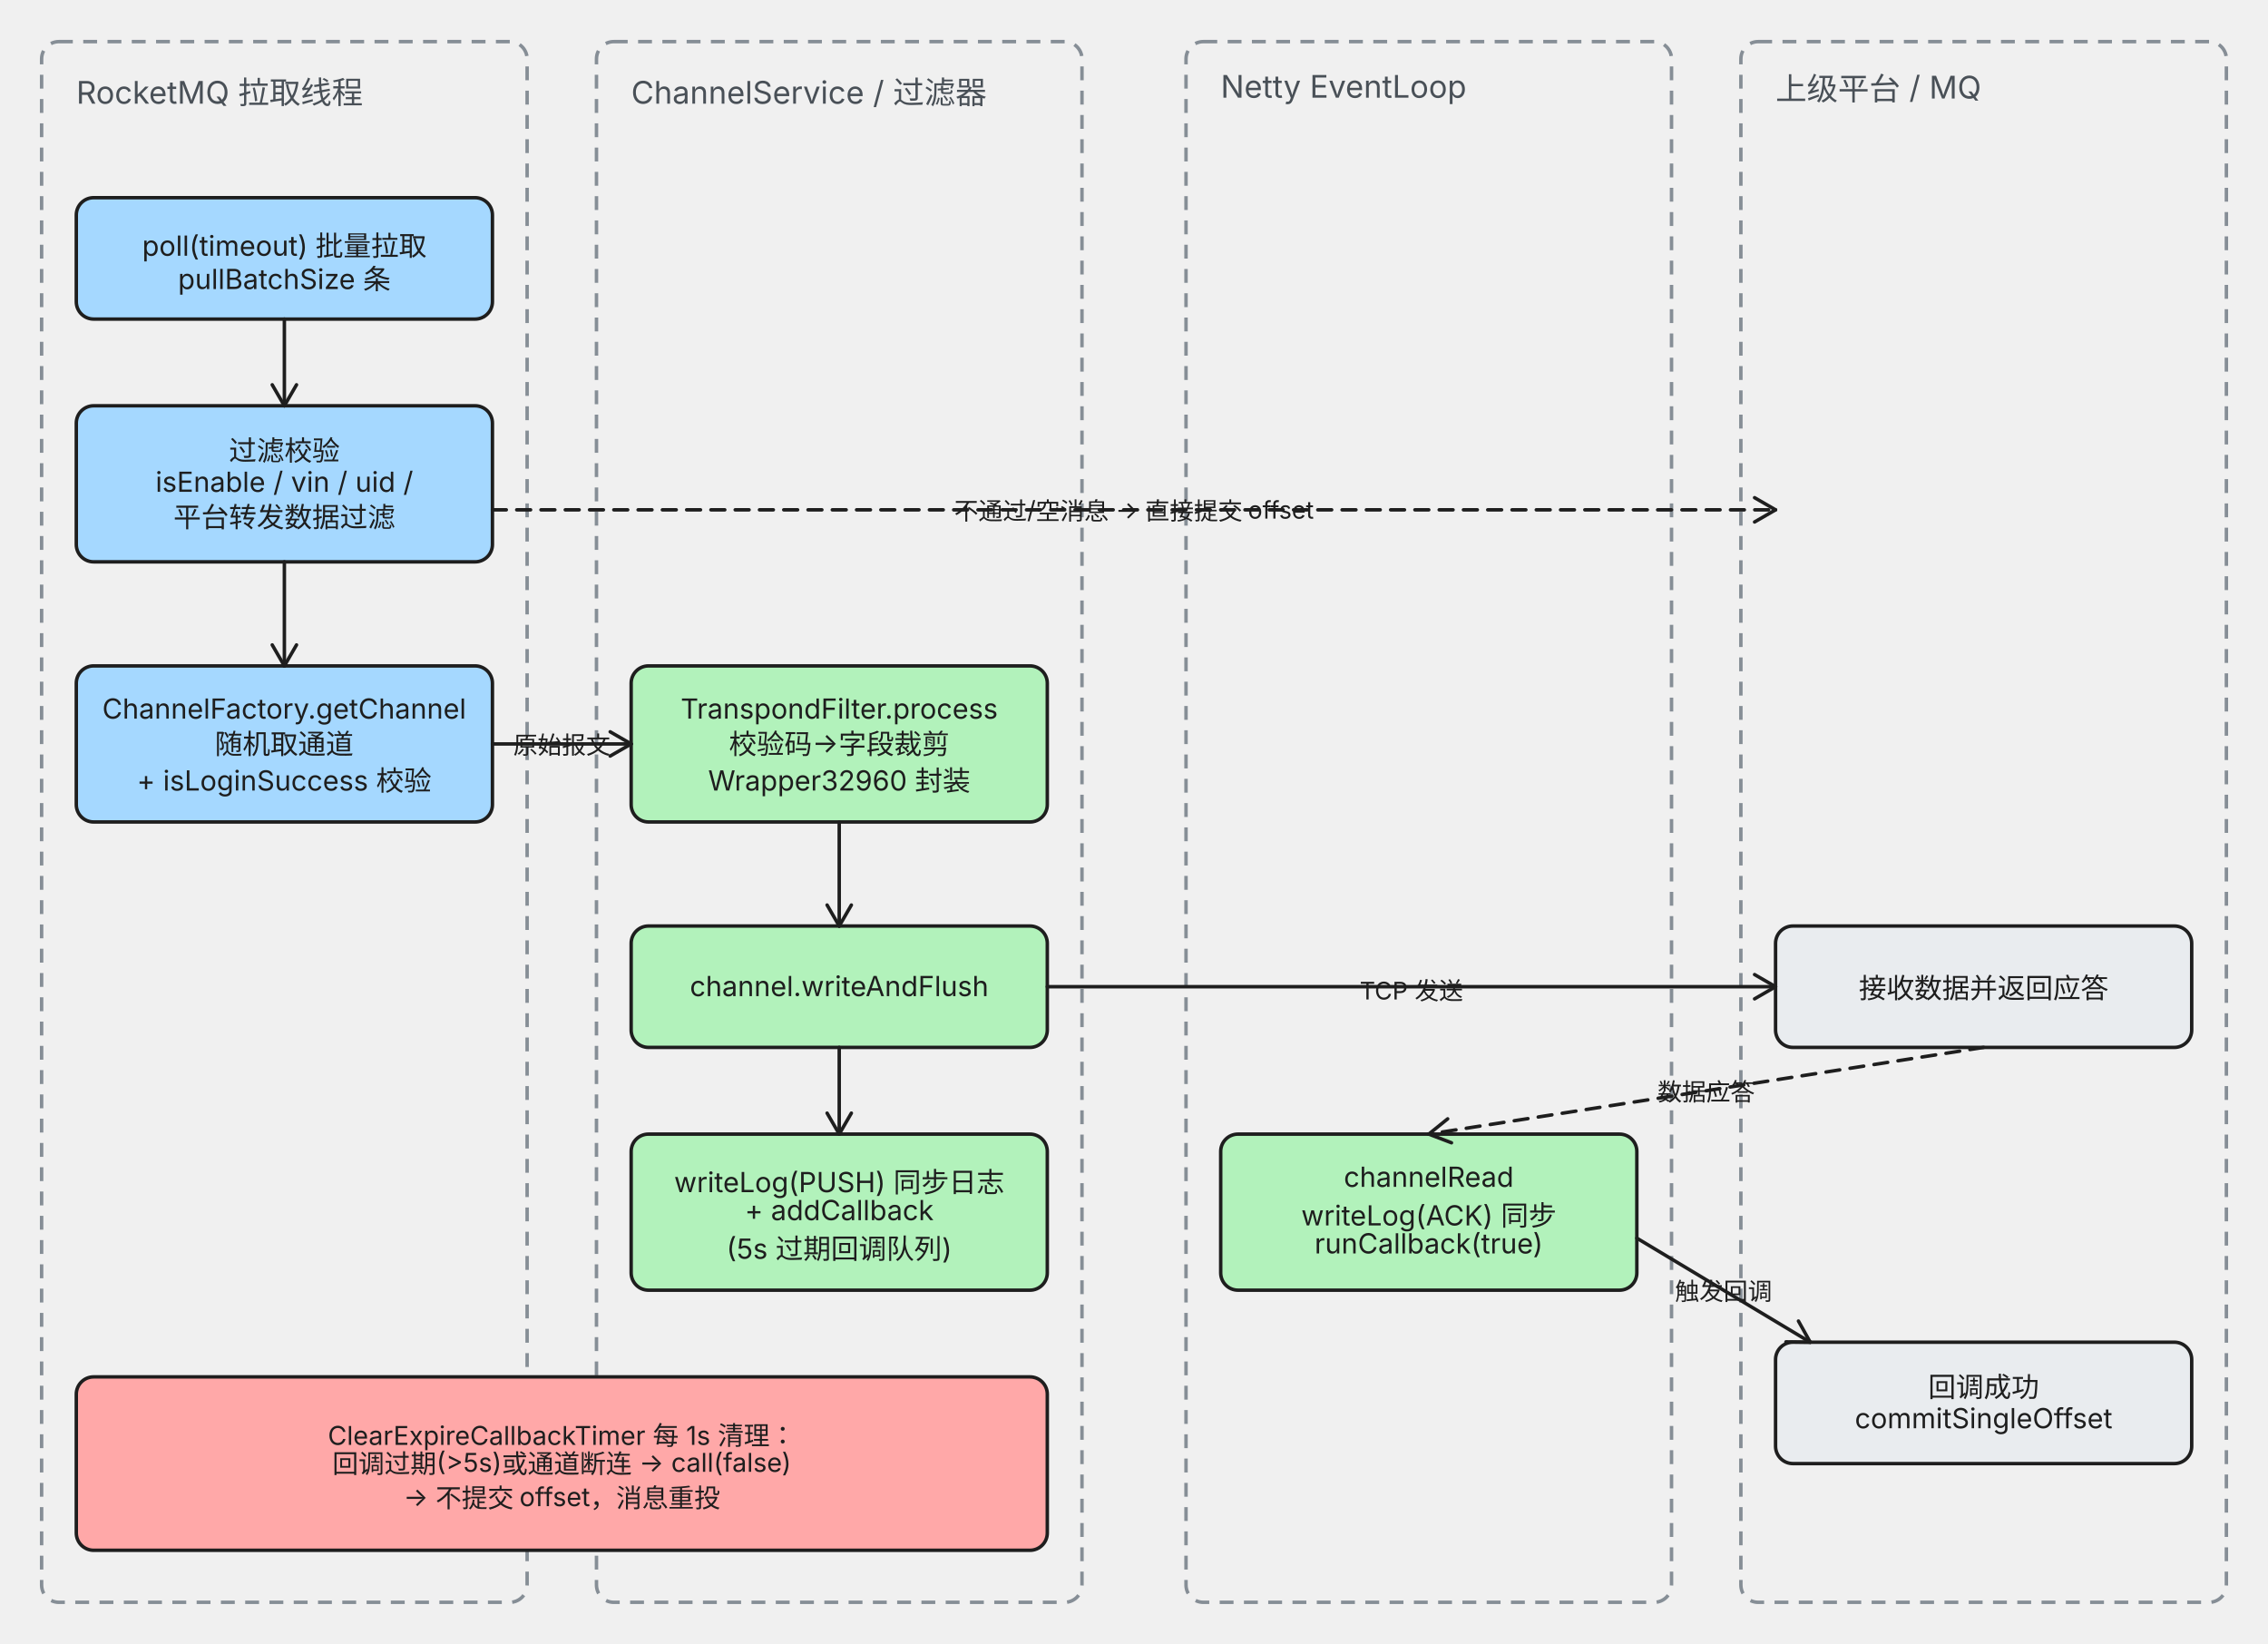
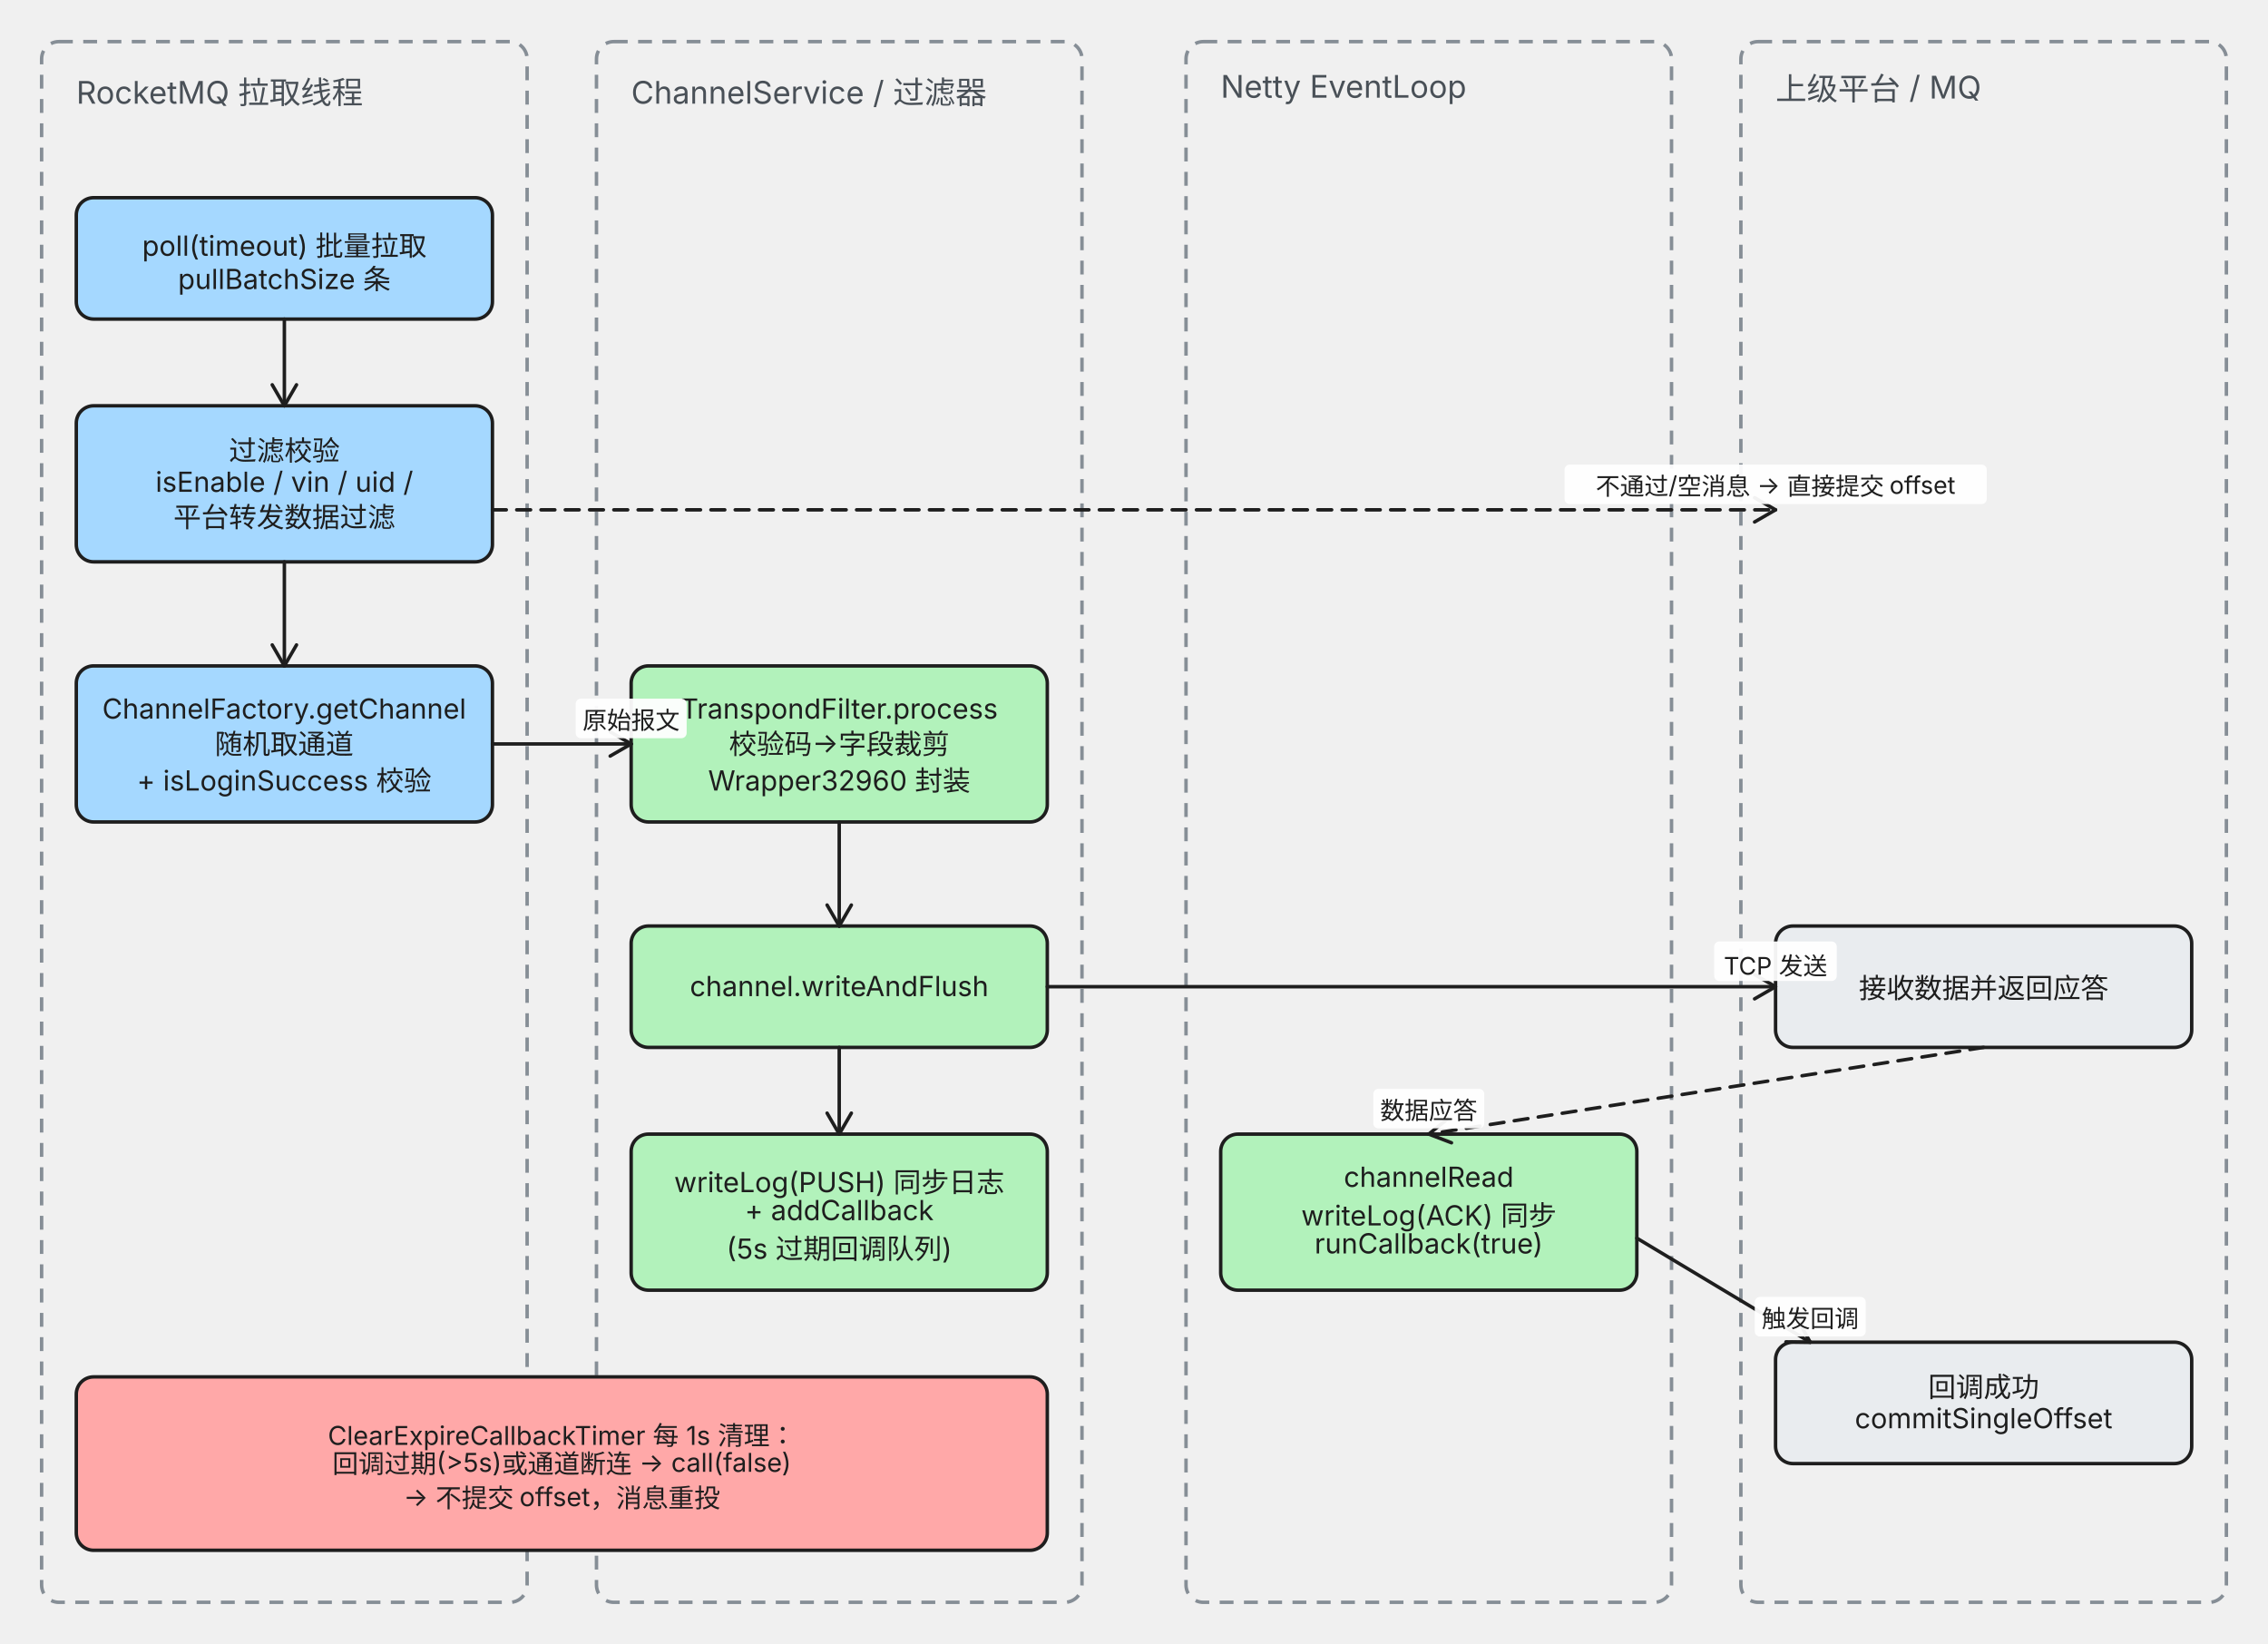
<svg xmlns="http://www.w3.org/2000/svg" viewBox="16.0 36.0 1308.0 948.0" width="100%" style="max-width:1308px;background:#ffffff;border-radius:8px">
  <style>
text{font-family:-apple-system,'PingFang SC','Microsoft YaHei','Segoe UI',sans-serif}
</style>
  <rect x="40.0" y="60.0" width="280.0" height="900.0" rx="10" fill="transparent" stroke="#868e96" stroke-width="2.0" stroke-dasharray="8,6" />
  <rect x="360.0" y="60.0" width="280.0" height="900.0" rx="10" fill="transparent" stroke="#868e96" stroke-width="2.0" stroke-dasharray="8,6" />
  <rect x="700.0" y="60.0" width="280.0" height="900.0" rx="10" fill="transparent" stroke="#868e96" stroke-width="2.0" stroke-dasharray="8,6" />
  <rect x="1020.0" y="60.0" width="280.0" height="900.0" rx="10" fill="transparent" stroke="#868e96" stroke-width="2.0" stroke-dasharray="8,6" />
  <rect x="60.0" y="150.0" width="240.0" height="70.0" rx="10" fill="#a5d8ff" stroke="#1e1e1e" stroke-width="2.0" />
  <rect x="60.0" y="270.0" width="240.0" height="90.0" rx="10" fill="#a5d8ff" stroke="#1e1e1e" stroke-width="2.0" />
  <rect x="60.0" y="420.0" width="240.0" height="90.0" rx="10" fill="#a5d8ff" stroke="#1e1e1e" stroke-width="2.0" />
  <rect x="380.0" y="420.0" width="240.0" height="90.0" rx="10" fill="#b2f2bb" stroke="#1e1e1e" stroke-width="2.0" />
  <rect x="380.0" y="570.0" width="240.0" height="70.0" rx="10" fill="#b2f2bb" stroke="#1e1e1e" stroke-width="2.0" />
  <rect x="380.0" y="690.0" width="240.0" height="90.0" rx="10" fill="#b2f2bb" stroke="#1e1e1e" stroke-width="2.0" />
  <rect x="1040.0" y="570.0" width="240.0" height="70.0" rx="10" fill="#e9ecef" stroke="#1e1e1e" stroke-width="2.0" />
  <rect x="720.0" y="690.0" width="240.0" height="90.0" rx="10" fill="#b2f2bb" stroke="#1e1e1e" stroke-width="2.0" />
  <rect x="1040.0" y="810.0" width="240.0" height="70.0" rx="10" fill="#e9ecef" stroke="#1e1e1e" stroke-width="2.0" />
  <rect x="60.0" y="830.0" width="560.0" height="100.0" rx="10" fill="#ffa8a8" stroke="#1e1e1e" stroke-width="2.0" />
  <polyline points="180.0,220.0 180.0,270.0" fill="none" stroke="#1e1e1e" stroke-width="2.0" stroke-linejoin="round" stroke-linecap="round" />
  <line x1="180.0" y1="270.0" x2="173.0" y2="257.9" stroke="#1e1e1e" stroke-width="2.0" stroke-linecap="round" />
  <line x1="180.0" y1="270.0" x2="187.0" y2="257.9" stroke="#1e1e1e" stroke-width="2.0" stroke-linecap="round" />
  <polyline points="300.0,330.0 1040.0,330.0" fill="none" stroke="#1e1e1e" stroke-width="2.0" stroke-linejoin="round" stroke-linecap="round" stroke-dasharray="8,6" />
  <line x1="1040.0" y1="330.0" x2="1027.9" y2="337.0" stroke="#1e1e1e" stroke-width="2.0" stroke-linecap="round" />
  <line x1="1040.0" y1="330.0" x2="1027.9" y2="323.0" stroke="#1e1e1e" stroke-width="2.0" stroke-linecap="round" />
  <polyline points="180.0,360.0 180.0,420.0" fill="none" stroke="#1e1e1e" stroke-width="2.0" stroke-linejoin="round" stroke-linecap="round" />
  <line x1="180.0" y1="420.0" x2="173.0" y2="407.9" stroke="#1e1e1e" stroke-width="2.0" stroke-linecap="round" />
  <line x1="180.0" y1="420.0" x2="187.0" y2="407.9" stroke="#1e1e1e" stroke-width="2.0" stroke-linecap="round" />
  <polyline points="300.0,465.0 380.0,465.0" fill="none" stroke="#1e1e1e" stroke-width="2.0" stroke-linejoin="round" stroke-linecap="round" />
  <line x1="380.0" y1="465.0" x2="367.9" y2="472.0" stroke="#1e1e1e" stroke-width="2.0" stroke-linecap="round" />
  <line x1="380.0" y1="465.0" x2="367.9" y2="458.0" stroke="#1e1e1e" stroke-width="2.0" stroke-linecap="round" />
  <polyline points="500.0,510.0 500.0,570.0" fill="none" stroke="#1e1e1e" stroke-width="2.0" stroke-linejoin="round" stroke-linecap="round" />
  <line x1="500.0" y1="570.0" x2="493.0" y2="557.9" stroke="#1e1e1e" stroke-width="2.0" stroke-linecap="round" />
  <line x1="500.0" y1="570.0" x2="507.0" y2="557.9" stroke="#1e1e1e" stroke-width="2.0" stroke-linecap="round" />
  <polyline points="620.0,605.0 1040.0,605.0" fill="none" stroke="#1e1e1e" stroke-width="2.0" stroke-linejoin="round" stroke-linecap="round" />
  <line x1="1040.0" y1="605.0" x2="1027.9" y2="612.0" stroke="#1e1e1e" stroke-width="2.0" stroke-linecap="round" />
  <line x1="1040.0" y1="605.0" x2="1027.9" y2="598.0" stroke="#1e1e1e" stroke-width="2.0" stroke-linecap="round" />
  <polyline points="500.0,640.0 500.0,690.0" fill="none" stroke="#1e1e1e" stroke-width="2.0" stroke-linejoin="round" stroke-linecap="round" />
  <line x1="500.0" y1="690.0" x2="493.0" y2="677.9" stroke="#1e1e1e" stroke-width="2.0" stroke-linecap="round" />
  <line x1="500.0" y1="690.0" x2="507.0" y2="677.9" stroke="#1e1e1e" stroke-width="2.0" stroke-linecap="round" />
  <polyline points="1160.0,640.0 840.0,690.0" fill="none" stroke="#1e1e1e" stroke-width="2.0" stroke-linejoin="round" stroke-linecap="round" stroke-dasharray="8,6" />
  <line x1="840.0" y1="690.0" x2="850.9" y2="681.2" stroke="#1e1e1e" stroke-width="2.0" stroke-linecap="round" />
  <line x1="840.0" y1="690.0" x2="853.1" y2="695.0" stroke="#1e1e1e" stroke-width="2.0" stroke-linecap="round" />
  <polyline points="960.0,750.0 1060.0,810.0" fill="none" stroke="#1e1e1e" stroke-width="2.0" stroke-linejoin="round" stroke-linecap="round" />
  <line x1="1060.0" y1="810.0" x2="1046.0" y2="809.8" stroke="#1e1e1e" stroke-width="2.0" stroke-linecap="round" />
  <line x1="1060.0" y1="810.0" x2="1053.2" y2="797.8" stroke="#1e1e1e" stroke-width="2.0" stroke-linecap="round" />
  <text x="60.0" y="85.8" font-size="18.0" fill="#495057" text-anchor="start" dominant-baseline="central" xml:space="preserve">RocketMQ 拉取线程</text>
  <text x="380.0" y="85.8" font-size="18.0" fill="#495057" text-anchor="start" dominant-baseline="central" xml:space="preserve">ChannelService / 过滤器</text>
  <text x="720.0" y="85.8" font-size="18.0" fill="#495057" text-anchor="start" dominant-baseline="central" xml:space="preserve">Netty EventLoop</text>
  <text x="1040.0" y="85.8" font-size="18.0" fill="#495057" text-anchor="start" dominant-baseline="central" xml:space="preserve">上级平台 / MQ</text>
  <text x="180.0" y="174.6" font-size="16.0" fill="#1e1e1e" text-anchor="middle" dominant-baseline="central" xml:space="preserve">poll(timeout) 批量拉取</text>
  <text x="180.0" y="193.8" font-size="16.0" fill="#1e1e1e" text-anchor="middle" dominant-baseline="central" xml:space="preserve">pullBatchSize 条</text>
  <text x="180.0" y="294.6" font-size="16.0" fill="#1e1e1e" text-anchor="middle" dominant-baseline="central" xml:space="preserve">过滤校验</text>
  <text x="180.0" y="313.8" font-size="16.0" fill="#1e1e1e" text-anchor="middle" dominant-baseline="central" xml:space="preserve">isEnable / vin / uid /</text>
  <text x="180.0" y="333.0" font-size="16.0" fill="#1e1e1e" text-anchor="middle" dominant-baseline="central" xml:space="preserve">平台转发数据过滤</text>
  <text x="179.9" y="444.6" font-size="16.0" fill="#1e1e1e" text-anchor="middle" dominant-baseline="central" xml:space="preserve">ChannelFactory.getChannel</text>
  <text x="179.9" y="463.8" font-size="16.0" fill="#1e1e1e" text-anchor="middle" dominant-baseline="central" xml:space="preserve">随机取通道</text>
  <text x="179.9" y="483.0" font-size="16.0" fill="#1e1e1e" text-anchor="middle" dominant-baseline="central" xml:space="preserve">+ isLoginSuccess 校验</text>
  <text x="500.0" y="444.6" font-size="16.0" fill="#1e1e1e" text-anchor="middle" dominant-baseline="central" xml:space="preserve">TranspondFilter.process</text>
  <text x="500.0" y="463.8" font-size="16.0" fill="#1e1e1e" text-anchor="middle" dominant-baseline="central" xml:space="preserve">校验码→字段裁剪</text>
  <text x="500.0" y="483.0" font-size="16.0" fill="#1e1e1e" text-anchor="middle" dominant-baseline="central" xml:space="preserve">Wrapper32960 封装</text>
  <text x="500.0" y="604.6" font-size="16.0" fill="#1e1e1e" text-anchor="middle" dominant-baseline="central" xml:space="preserve">channel.writeAndFlush</text>
  <text x="500.0" y="714.6" font-size="16.0" fill="#1e1e1e" text-anchor="middle" dominant-baseline="central" xml:space="preserve">writeLog(PUSH) 同步日志</text>
  <text x="500.0" y="733.8" font-size="16.0" fill="#1e1e1e" text-anchor="middle" dominant-baseline="central" xml:space="preserve">+ addCallback</text>
  <text x="500.0" y="753.0" font-size="16.0" fill="#1e1e1e" text-anchor="middle" dominant-baseline="central" xml:space="preserve">(5s 过期回调队列)</text>
  <text x="1160.0" y="604.6" font-size="16.0" fill="#1e1e1e" text-anchor="middle" dominant-baseline="central" xml:space="preserve">接收数据并返回应答</text>
  <text x="840.0" y="714.6" font-size="16.0" fill="#1e1e1e" text-anchor="middle" dominant-baseline="central" xml:space="preserve">channelRead</text>
  <text x="840.0" y="733.8" font-size="16.0" fill="#1e1e1e" text-anchor="middle" dominant-baseline="central" xml:space="preserve">writeLog(ACK) 同步</text>
  <text x="840.0" y="753.0" font-size="16.0" fill="#1e1e1e" text-anchor="middle" dominant-baseline="central" xml:space="preserve">runCallback(true)</text>
  <text x="1160.0" y="834.6" font-size="16.0" fill="#1e1e1e" text-anchor="middle" dominant-baseline="central" xml:space="preserve">回调成功</text>
  <text x="1160.0" y="853.8" font-size="16.0" fill="#1e1e1e" text-anchor="middle" dominant-baseline="central" xml:space="preserve">commitSingleOffset</text>
  <text x="340.0" y="860.9" font-size="15.0" fill="#1e1e1e" text-anchor="middle" dominant-baseline="central" xml:space="preserve">ClearExpireCallbackTimer 每 1s 清理：</text>
  <text x="340.0" y="878.9" font-size="15.0" fill="#1e1e1e" text-anchor="middle" dominant-baseline="central" xml:space="preserve">回调过期(&gt;5s)或通道断连 → call(false)</text>
  <text x="340.0" y="896.9" font-size="15.0" fill="#1e1e1e" text-anchor="middle" dominant-baseline="central" xml:space="preserve">→ 不提交 offset，消息重投</text>
-   <text x="670.0" y="329.6" font-size="14.0" fill="#1e1e1e" text-anchor="middle" dominant-baseline="central" xml:space="preserve">不通过/空消息 → 直接提交 offset</text>
-   <text x="340.0" y="464.6" font-size="14.0" fill="#1e1e1e" text-anchor="middle" dominant-baseline="central" xml:space="preserve">原始报文</text>
-   <text x="830.0" y="604.6" font-size="14.0" fill="#1e1e1e" text-anchor="middle" dominant-baseline="central" xml:space="preserve">TCP 发送</text>
-   <text x="1000.0" y="664.6" font-size="14.0" fill="#1e1e1e" text-anchor="middle" dominant-baseline="central" xml:space="preserve">数据应答</text>
-   <text x="1010.0" y="779.6" font-size="14.0" fill="#1e1e1e" text-anchor="middle" dominant-baseline="central" xml:space="preserve">触发回调</text>
+   <rect x="918.3" y="303.9" width="243.5" height="22.8" rx="3" fill="#ffffff" opacity="0.94" />
+   <text x="1040.0" y="315.3" font-size="14.0" fill="#1e1e1e" text-anchor="middle" dominant-baseline="central" xml:space="preserve">不通过/空消息 → 直接提交 offset</text>
+   <rect x="348.0" y="438.9" width="64.0" height="22.8" rx="3" fill="#ffffff" opacity="0.94" />
+   <text x="380.0" y="450.3" font-size="14.0" fill="#1e1e1e" text-anchor="middle" dominant-baseline="central" xml:space="preserve">原始报文</text>
+   <rect x="1004.6" y="578.9" width="70.7" height="22.8" rx="3" fill="#ffffff" opacity="0.94" />
+   <text x="1040.0" y="590.3" font-size="14.0" fill="#1e1e1e" text-anchor="middle" dominant-baseline="central" xml:space="preserve">TCP 发送</text>
+   <rect x="808.0" y="663.9" width="64.0" height="22.8" rx="3" fill="#ffffff" opacity="0.94" />
+   <text x="840.0" y="675.3" font-size="14.0" fill="#1e1e1e" text-anchor="middle" dominant-baseline="central" xml:space="preserve">数据应答</text>
+   <rect x="1028.0" y="783.9" width="64.0" height="22.8" rx="3" fill="#ffffff" opacity="0.94" />
+   <text x="1060.0" y="795.3" font-size="14.0" fill="#1e1e1e" text-anchor="middle" dominant-baseline="central" xml:space="preserve">触发回调</text>
</svg>
